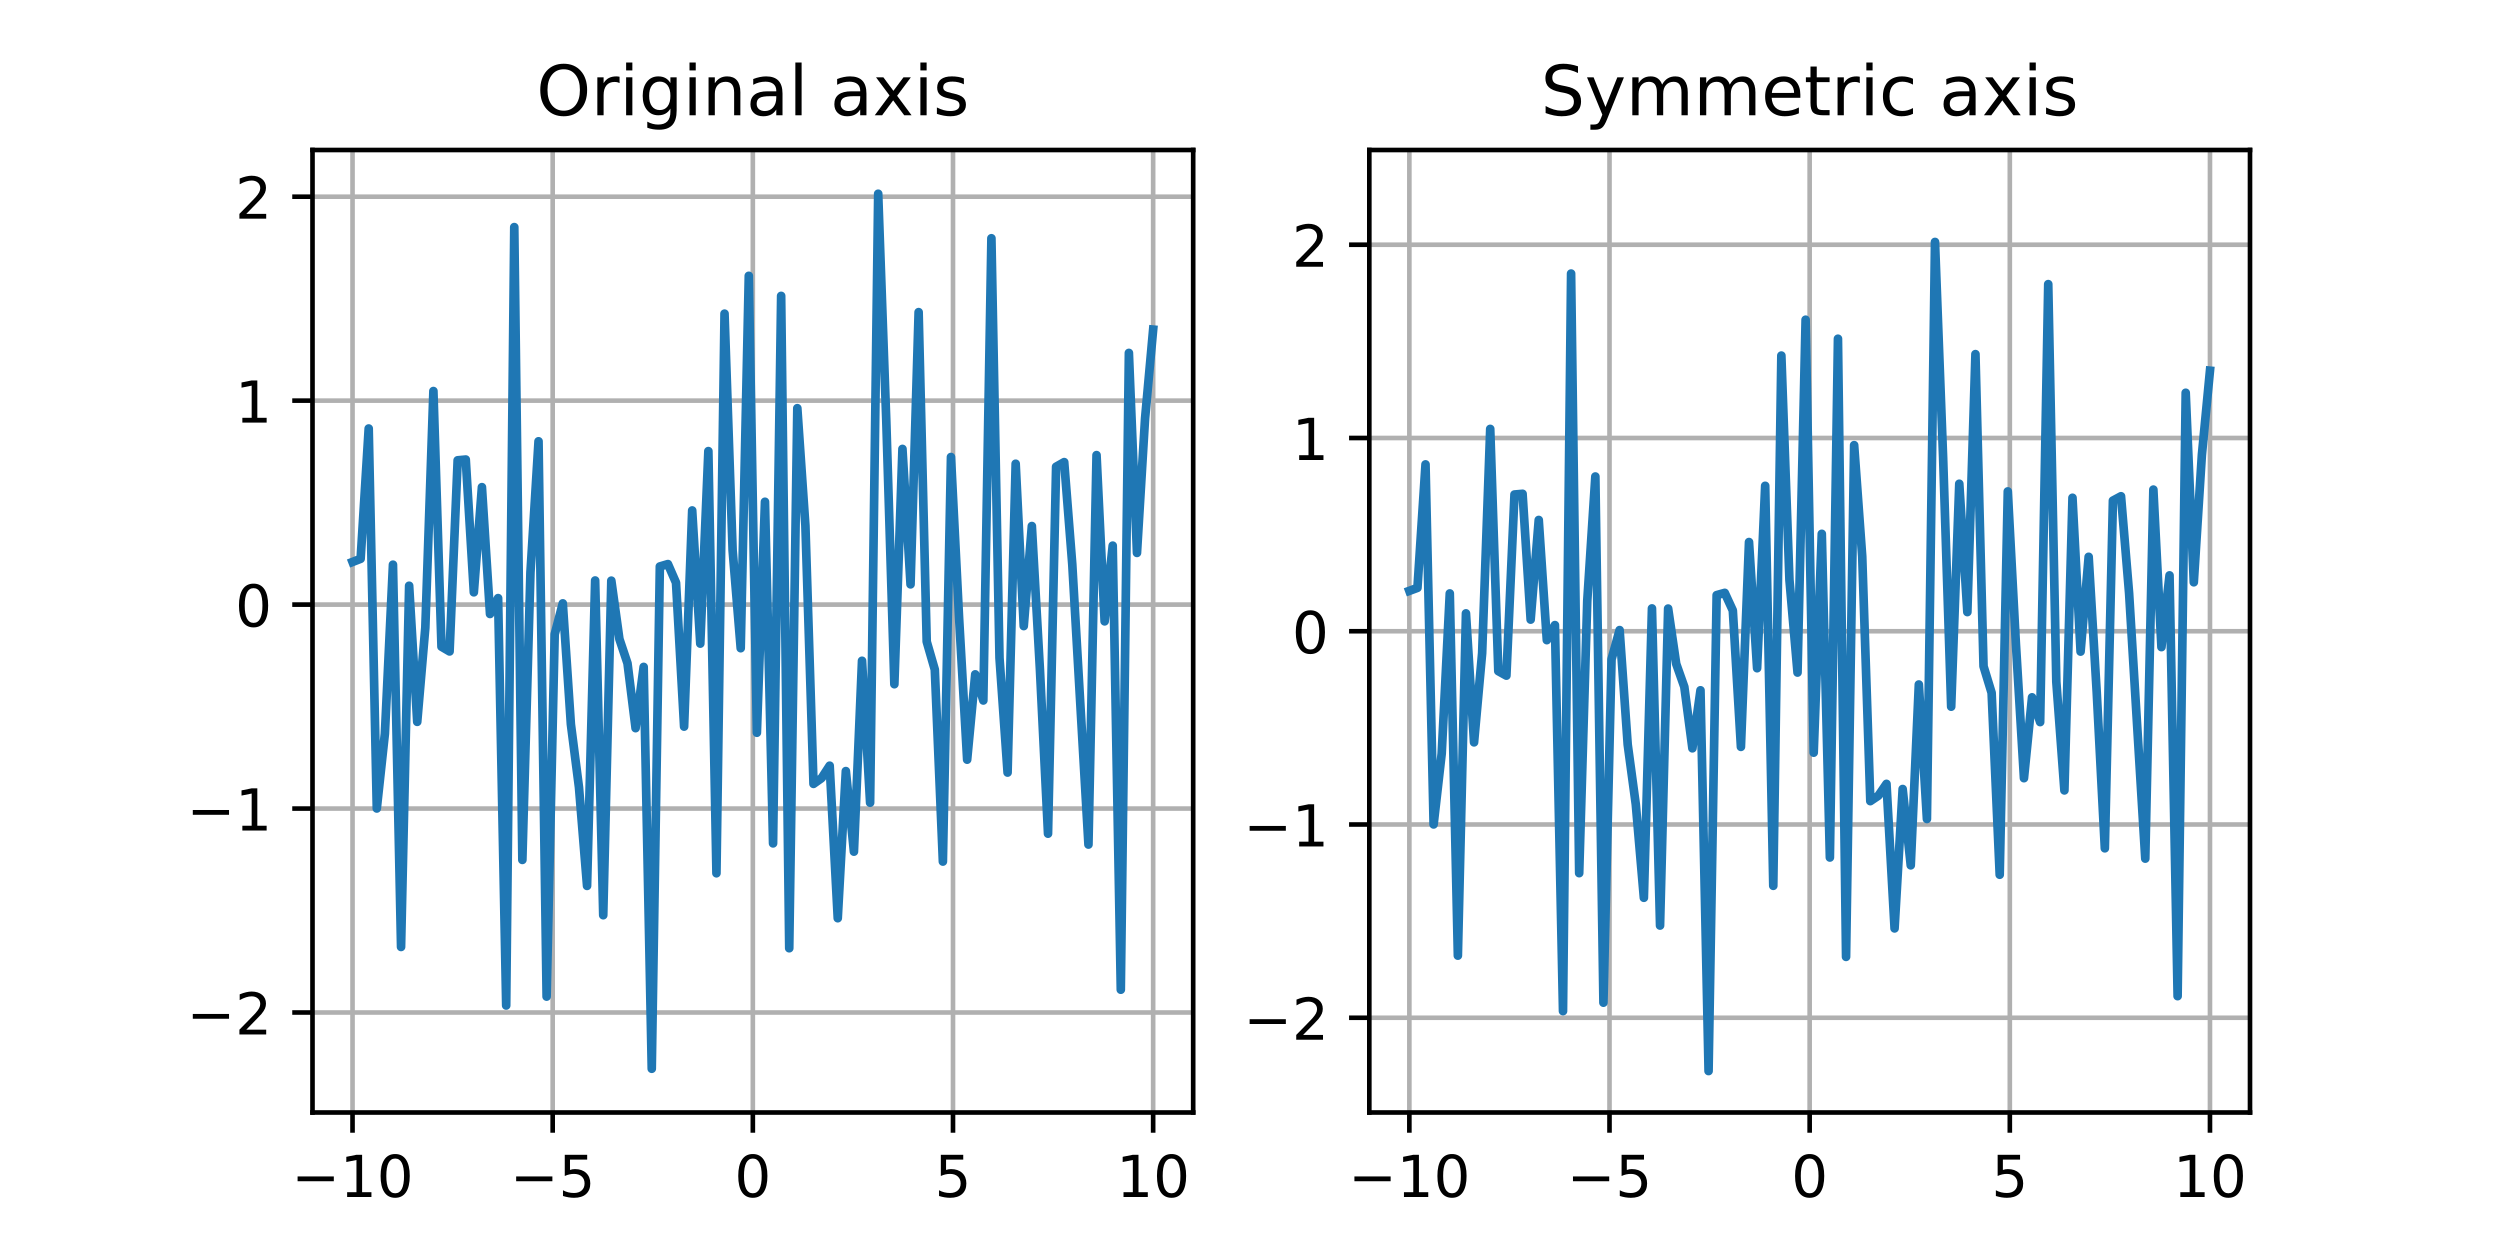
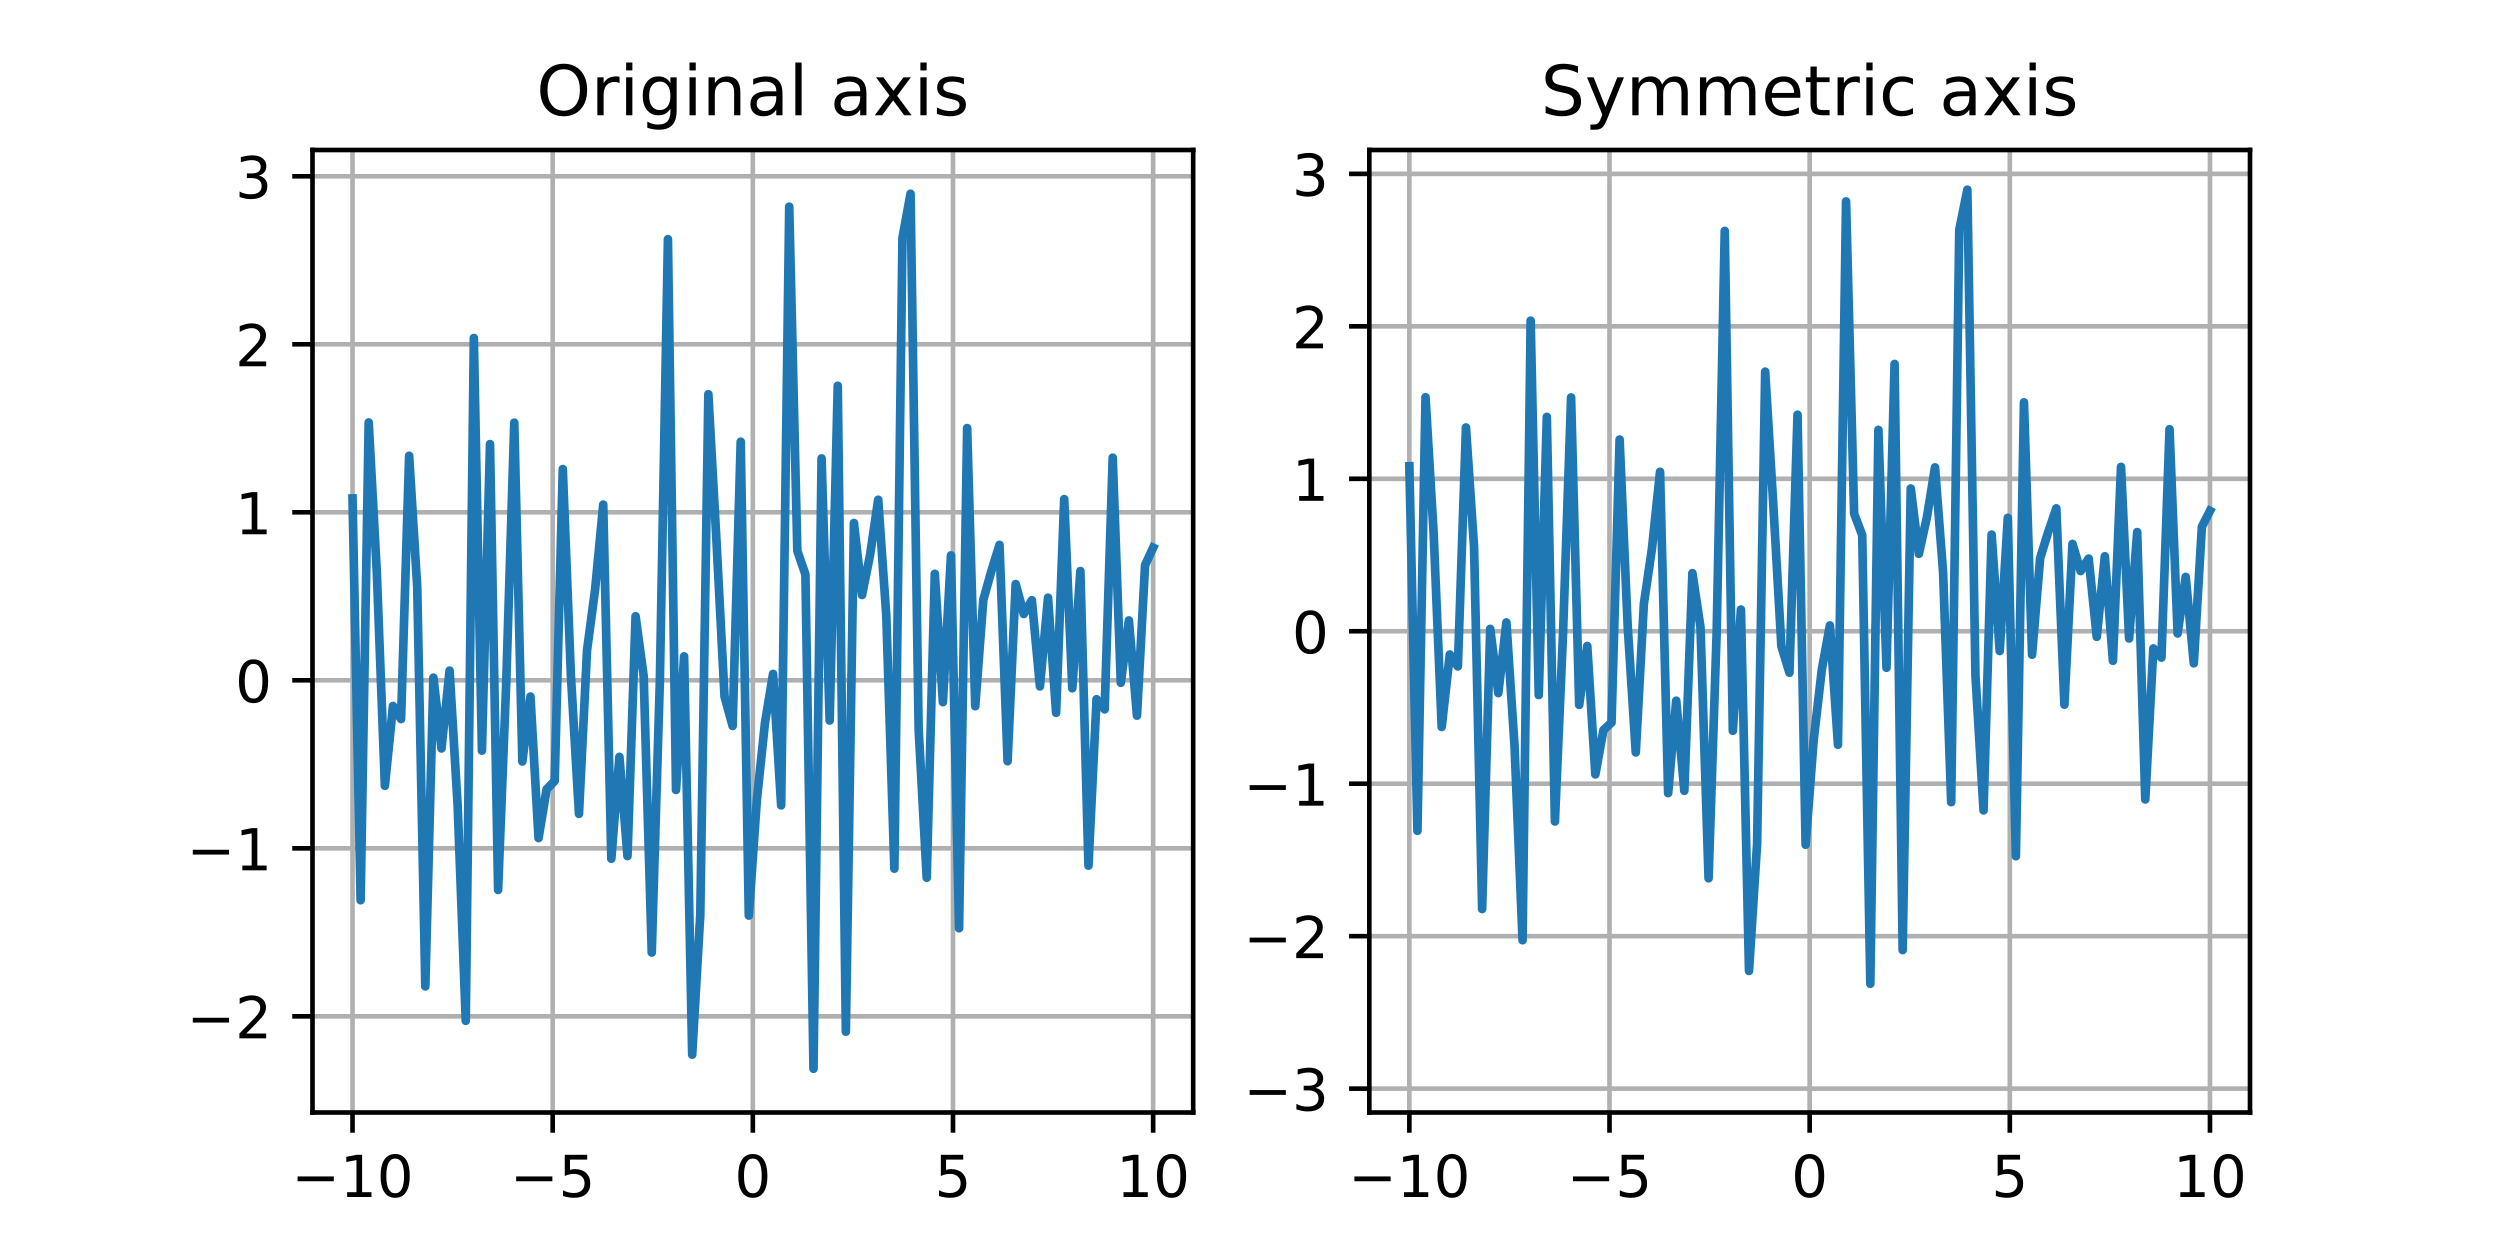
<svg xmlns="http://www.w3.org/2000/svg" xmlns:xlink="http://www.w3.org/1999/xlink" width="432pt" height="216pt" viewBox="0 0 432 216" version="1.1">
  <defs>
    <style type="text/css">*{stroke-linejoin: round; stroke-linecap: butt}</style>
  </defs>
  <g id="figure_1">
    <g id="patch_1">
      <path d="M 0 216  L 432 216  L 432 0  L 0 0  z " style="fill: #ffffff" />
    </g>
    <g id="axes_1">
      <g id="patch_2">
        <path d="M 54 192.24  L 206.182 192.24  L 206.182 25.92  L 54 25.92  z " style="fill: #ffffff" />
      </g>
      <g id="matplotlib.axis_1">
        <g id="xtick_1">
          <g id="line2d_1">
-             <path d="M 60.917 192.24  L 60.917 25.92  " clip-path="url(#pb535b9a295)" style="fill: none; stroke: #b0b0b0; stroke-width: 0.8; stroke-linecap: square" />
+             <path d="M 60.917 192.24  L 60.917 25.92  " clip-path="url(#p1a04394215)" style="fill: none; stroke: #b0b0b0; stroke-width: 0.8; stroke-linecap: square" />
          </g>
          <g id="line2d_2">
            <defs>
-               <path id="m976b98937a" d="M 0 0  L 0 3.5  " style="stroke: #000000; stroke-width: 0.8" />
+               <path id="mf5a578533a" d="M 0 0  L 0 3.5  " style="stroke: #000000; stroke-width: 0.8" />
            </defs>
            <g>
-               <use xlink:href="#m976b98937a" x="60.917" y="192.24" style="stroke: #000000; stroke-width: 0.8" />
+               <use xlink:href="#mf5a578533a" x="60.917" y="192.24" style="stroke: #000000; stroke-width: 0.8" />
            </g>
          </g>
          <g id="text_1">
            <g transform="translate(50.36501 206.8384) scale(0.1 -0.1)">
              <defs>
                <path id="DejaVuSans-2212" d="M 678 2272  L 4684 2272  L 4684 1741  L 678 1741  L 678 2272  z " transform="scale(0.015625)" />
                <path id="DejaVuSans-31" d="M 794 531  L 1825 531  L 1825 4091  L 703 3866  L 703 4441  L 1819 4666  L 2450 4666  L 2450 531  L 3481 531  L 3481 0  L 794 0  L 794 531  z " transform="scale(0.015625)" />
                <path id="DejaVuSans-30" d="M 2034 4250  Q 1547 4250 1301 3770  Q 1056 3291 1056 2328  Q 1056 1369 1301 889  Q 1547 409 2034 409  Q 2525 409 2770 889  Q 3016 1369 3016 2328  Q 3016 3291 2770 3770  Q 2525 4250 2034 4250  z M 2034 4750  Q 2819 4750 3233 4129  Q 3647 3509 3647 2328  Q 3647 1150 3233 529  Q 2819 -91 2034 -91  Q 1250 -91 836 529  Q 422 1150 422 2328  Q 422 3509 836 4129  Q 1250 4750 2034 4750  z " transform="scale(0.015625)" />
              </defs>
              <use xlink:href="#DejaVuSans-2212" />
              <use xlink:href="#DejaVuSans-31" transform="translate(83.78906 0)" />
              <use xlink:href="#DejaVuSans-30" transform="translate(147.4121 0)" />
            </g>
          </g>
        </g>
        <g id="xtick_2">
          <g id="line2d_3">
-             <path d="M 95.504 192.24  L 95.504 25.92  " clip-path="url(#pb535b9a295)" style="fill: none; stroke: #b0b0b0; stroke-width: 0.8; stroke-linecap: square" />
+             <path d="M 95.504 192.24  L 95.504 25.92  " clip-path="url(#p1a04394215)" style="fill: none; stroke: #b0b0b0; stroke-width: 0.8; stroke-linecap: square" />
          </g>
          <g id="line2d_4">
            <g>
-               <use xlink:href="#m976b98937a" x="95.504" y="192.24" style="stroke: #000000; stroke-width: 0.8" />
+               <use xlink:href="#mf5a578533a" x="95.504" y="192.24" style="stroke: #000000; stroke-width: 0.8" />
            </g>
          </g>
          <g id="text_2">
            <g transform="translate(88.13304 206.8384) scale(0.1 -0.1)">
              <defs>
                <path id="DejaVuSans-35" d="M 691 4666  L 3169 4666  L 3169 4134  L 1269 4134  L 1269 2991  Q 1406 3038 1543 3061  Q 1681 3084 1819 3084  Q 2600 3084 3056 2656  Q 3513 2228 3513 1497  Q 3513 744 3044 326  Q 2575 -91 1722 -91  Q 1428 -91 1123 -41  Q 819 9 494 109  L 494 744  Q 775 591 1075 516  Q 1375 441 1709 441  Q 2250 441 2565 725  Q 2881 1009 2881 1497  Q 2881 1984 2565 2268  Q 2250 2553 1709 2553  Q 1456 2553 1204 2497  Q 953 2441 691 2322  L 691 4666  z " transform="scale(0.015625)" />
              </defs>
              <use xlink:href="#DejaVuSans-2212" />
              <use xlink:href="#DejaVuSans-35" transform="translate(83.78906 0)" />
            </g>
          </g>
        </g>
        <g id="xtick_3">
          <g id="line2d_5">
-             <path d="M 130.091 192.24  L 130.091 25.92  " clip-path="url(#pb535b9a295)" style="fill: none; stroke: #b0b0b0; stroke-width: 0.8; stroke-linecap: square" />
+             <path d="M 130.091 192.24  L 130.091 25.92  " clip-path="url(#p1a04394215)" style="fill: none; stroke: #b0b0b0; stroke-width: 0.8; stroke-linecap: square" />
          </g>
          <g id="line2d_6">
            <g>
-               <use xlink:href="#m976b98937a" x="130.091" y="192.24" style="stroke: #000000; stroke-width: 0.8" />
+               <use xlink:href="#mf5a578533a" x="130.091" y="192.24" style="stroke: #000000; stroke-width: 0.8" />
            </g>
          </g>
          <g id="text_3">
            <g transform="translate(126.9097 206.8384) scale(0.1 -0.1)">
              <use xlink:href="#DejaVuSans-30" />
            </g>
          </g>
        </g>
        <g id="xtick_4">
          <g id="line2d_7">
-             <path d="M 164.678 192.24  L 164.678 25.92  " clip-path="url(#pb535b9a295)" style="fill: none; stroke: #b0b0b0; stroke-width: 0.8; stroke-linecap: square" />
+             <path d="M 164.678 192.24  L 164.678 25.92  " clip-path="url(#p1a04394215)" style="fill: none; stroke: #b0b0b0; stroke-width: 0.8; stroke-linecap: square" />
          </g>
          <g id="line2d_8">
            <g>
-               <use xlink:href="#m976b98937a" x="164.678" y="192.24" style="stroke: #000000; stroke-width: 0.8" />
+               <use xlink:href="#mf5a578533a" x="164.678" y="192.24" style="stroke: #000000; stroke-width: 0.8" />
            </g>
          </g>
          <g id="text_4">
            <g transform="translate(161.4964 206.8384) scale(0.1 -0.1)">
              <use xlink:href="#DejaVuSans-35" />
            </g>
          </g>
        </g>
        <g id="xtick_5">
          <g id="line2d_9">
-             <path d="M 199.264 192.24  L 199.264 25.92  " clip-path="url(#pb535b9a295)" style="fill: none; stroke: #b0b0b0; stroke-width: 0.8; stroke-linecap: square" />
+             <path d="M 199.264 192.24  L 199.264 25.92  " clip-path="url(#p1a04394215)" style="fill: none; stroke: #b0b0b0; stroke-width: 0.8; stroke-linecap: square" />
          </g>
          <g id="line2d_10">
            <g>
-               <use xlink:href="#m976b98937a" x="199.264" y="192.24" style="stroke: #000000; stroke-width: 0.8" />
+               <use xlink:href="#mf5a578533a" x="199.264" y="192.24" style="stroke: #000000; stroke-width: 0.8" />
            </g>
          </g>
          <g id="text_5">
            <g transform="translate(192.902 206.8384) scale(0.1 -0.1)">
              <use xlink:href="#DejaVuSans-31" />
              <use xlink:href="#DejaVuSans-30" transform="translate(63.62305 0)" />
            </g>
          </g>
        </g>
      </g>
      <g id="matplotlib.axis_2">
        <g id="ytick_1">
          <g id="line2d_11">
-             <path d="M 54 174.961  L 206.182 174.961  " clip-path="url(#pb535b9a295)" style="fill: none; stroke: #b0b0b0; stroke-width: 0.8; stroke-linecap: square" />
+             <path d="M 54 175.621  L 206.182 175.621  " clip-path="url(#p1a04394215)" style="fill: none; stroke: #b0b0b0; stroke-width: 0.8; stroke-linecap: square" />
          </g>
          <g id="line2d_12">
            <defs>
-               <path id="me2e1e623d7" d="M 0 0  L -3.5 0  " style="stroke: #000000; stroke-width: 0.8" />
+               <path id="mea3f98e2d4" d="M 0 0  L -3.5 0  " style="stroke: #000000; stroke-width: 0.8" />
            </defs>
            <g>
-               <use xlink:href="#me2e1e623d7" x="54" y="174.961" style="stroke: #000000; stroke-width: 0.8" />
+               <use xlink:href="#mea3f98e2d4" x="54" y="175.621" style="stroke: #000000; stroke-width: 0.8" />
            </g>
          </g>
          <g id="text_6">
-             <g transform="translate(32.25781 178.7605) scale(0.1 -0.1)">
+             <g transform="translate(32.25781 179.4204) scale(0.1 -0.1)">
              <defs>
                <path id="DejaVuSans-32" d="M 1228 531  L 3431 531  L 3431 0  L 469 0  L 469 531  Q 828 903 1448 1529  Q 2069 2156 2228 2338  Q 2531 2678 2651 2914  Q 2772 3150 2772 3378  Q 2772 3750 2511 3984  Q 2250 4219 1831 4219  Q 1534 4219 1204 4116  Q 875 4013 500 3803  L 500 4441  Q 881 4594 1212 4672  Q 1544 4750 1819 4750  Q 2544 4750 2975 4387  Q 3406 4025 3406 3419  Q 3406 3131 3298 2873  Q 3191 2616 2906 2266  Q 2828 2175 2409 1742  Q 1991 1309 1228 531  z " transform="scale(0.015625)" />
              </defs>
              <use xlink:href="#DejaVuSans-2212" />
              <use xlink:href="#DejaVuSans-32" transform="translate(83.78906 0)" />
            </g>
          </g>
        </g>
        <g id="ytick_2">
          <g id="line2d_13">
-             <path d="M 54 139.718  L 206.182 139.718  " clip-path="url(#pb535b9a295)" style="fill: none; stroke: #b0b0b0; stroke-width: 0.8; stroke-linecap: square" />
+             <path d="M 54 146.59  L 206.182 146.59  " clip-path="url(#p1a04394215)" style="fill: none; stroke: #b0b0b0; stroke-width: 0.8; stroke-linecap: square" />
          </g>
          <g id="line2d_14">
            <g>
-               <use xlink:href="#me2e1e623d7" x="54" y="139.718" style="stroke: #000000; stroke-width: 0.8" />
+               <use xlink:href="#mea3f98e2d4" x="54" y="146.59" style="stroke: #000000; stroke-width: 0.8" />
            </g>
          </g>
          <g id="text_7">
-             <g transform="translate(32.25781 143.5173) scale(0.1 -0.1)">
+             <g transform="translate(32.25781 150.3892) scale(0.1 -0.1)">
              <use xlink:href="#DejaVuSans-2212" />
              <use xlink:href="#DejaVuSans-31" transform="translate(83.78906 0)" />
            </g>
          </g>
        </g>
        <g id="ytick_3">
          <g id="line2d_15">
-             <path d="M 54 104.475  L 206.182 104.475  " clip-path="url(#pb535b9a295)" style="fill: none; stroke: #b0b0b0; stroke-width: 0.8; stroke-linecap: square" />
+             <path d="M 54 117.559  L 206.182 117.559  " clip-path="url(#p1a04394215)" style="fill: none; stroke: #b0b0b0; stroke-width: 0.8; stroke-linecap: square" />
          </g>
          <g id="line2d_16">
            <g>
-               <use xlink:href="#me2e1e623d7" x="54" y="104.475" style="stroke: #000000; stroke-width: 0.8" />
+               <use xlink:href="#mea3f98e2d4" x="54" y="117.559" style="stroke: #000000; stroke-width: 0.8" />
            </g>
          </g>
          <g id="text_8">
-             <g transform="translate(40.6375 108.2741) scale(0.1 -0.1)">
+             <g transform="translate(40.6375 121.3579) scale(0.1 -0.1)">
              <use xlink:href="#DejaVuSans-30" />
            </g>
          </g>
        </g>
        <g id="ytick_4">
          <g id="line2d_17">
-             <path d="M 54 69.232  L 206.182 69.232  " clip-path="url(#pb535b9a295)" style="fill: none; stroke: #b0b0b0; stroke-width: 0.8; stroke-linecap: square" />
+             <path d="M 54 88.527  L 206.182 88.527  " clip-path="url(#p1a04394215)" style="fill: none; stroke: #b0b0b0; stroke-width: 0.8; stroke-linecap: square" />
          </g>
          <g id="line2d_18">
            <g>
-               <use xlink:href="#me2e1e623d7" x="54" y="69.232" style="stroke: #000000; stroke-width: 0.8" />
+               <use xlink:href="#mea3f98e2d4" x="54" y="88.527" style="stroke: #000000; stroke-width: 0.8" />
            </g>
          </g>
          <g id="text_9">
-             <g transform="translate(40.6375 73.03091) scale(0.1 -0.1)">
+             <g transform="translate(40.6375 92.3267) scale(0.1 -0.1)">
              <use xlink:href="#DejaVuSans-31" />
            </g>
          </g>
        </g>
        <g id="ytick_5">
          <g id="line2d_19">
-             <path d="M 54 33.988  L 206.182 33.988  " clip-path="url(#pb535b9a295)" style="fill: none; stroke: #b0b0b0; stroke-width: 0.8; stroke-linecap: square" />
+             <path d="M 54 59.496  L 206.182 59.496  " clip-path="url(#p1a04394215)" style="fill: none; stroke: #b0b0b0; stroke-width: 0.8; stroke-linecap: square" />
          </g>
          <g id="line2d_20">
            <g>
-               <use xlink:href="#me2e1e623d7" x="54" y="33.988" style="stroke: #000000; stroke-width: 0.8" />
+               <use xlink:href="#mea3f98e2d4" x="54" y="59.496" style="stroke: #000000; stroke-width: 0.8" />
            </g>
          </g>
          <g id="text_10">
-             <g transform="translate(40.6375 37.7877) scale(0.1 -0.1)">
+             <g transform="translate(40.6375 63.29547) scale(0.1 -0.1)">
              <use xlink:href="#DejaVuSans-32" />
            </g>
          </g>
        </g>
-       </g>
-       <g id="line2d_21">
-         <path d="M 60.917 97.108  L 62.315 96.562  L 63.712 74.048  L 65.11 139.704  L 66.507 126.795  L 67.905 97.578  L 69.302 163.633  L 70.699 101.218  L 72.097 124.734  L 73.494 108.473  L 74.892 67.575  L 76.289 111.748  L 77.687 112.57  L 79.084 79.54  L 80.482 79.409  L 81.879 102.351  L 83.276 84.181  L 84.674 106.095  L 86.071 103.356  L 87.469 173.751  L 88.866 39.245  L 90.264 148.589  L 91.661 98.913  L 93.059 76.256  L 94.456 172.211  L 95.853 109.597  L 97.251 104.263  L 98.648 125.146  L 100.046 136.05  L 101.443 153.08  L 102.841 100.311  L 104.238 158.147  L 105.636 100.34  L 107.033 110.426  L 108.431 114.619  L 109.828 125.823  L 111.225 115.244  L 112.623 184.68  L 114.02 97.887  L 115.418 97.474  L 116.815 100.684  L 118.213 125.557  L 119.61 88.209  L 121.008 111.215  L 122.405 77.953  L 123.802 150.898  L 125.2 54.202  L 126.597 95.108  L 127.995 112.008  L 129.392 47.664  L 130.79 126.616  L 132.187 86.709  L 133.585 145.736  L 134.982 51.131  L 136.379 163.854  L 137.777 70.537  L 139.174 90.83  L 140.572 135.453  L 141.969 134.46  L 143.367 132.31  L 144.764 158.665  L 146.162 133.248  L 147.559 147.163  L 148.956 114.186  L 150.354 138.715  L 151.751 33.48  L 153.149 72.7  L 154.546 118.23  L 155.944 77.576  L 157.341 100.977  L 158.739 53.939  L 160.136 110.864  L 161.533 115.705  L 162.931 148.877  L 164.328 78.974  L 165.726 106.701  L 167.123 131.269  L 168.521 116.528  L 169.918 121.042  L 171.316 41.174  L 172.713 113.689  L 174.11 133.498  L 175.508 80.136  L 176.905 108.185  L 178.303 90.901  L 179.7 115.708  L 181.098 144.059  L 182.495 80.649  L 183.893 79.856  L 185.29 97.544  L 186.687 121.81  L 188.085 145.939  L 189.482 78.645  L 190.88 107.367  L 192.277 94.288  L 193.675 171.021  L 195.072 60.986  L 196.47 95.542  L 197.867 72.312  L 199.264 56.955  " clip-path="url(#pb535b9a295)" style="fill: none; stroke: #1f77b4; stroke-width: 1.5; stroke-linecap: square" />
+         <g id="ytick_6">
+           <g id="line2d_21">
+             <path d="M 54 30.465  L 206.182 30.465  " clip-path="url(#p1a04394215)" style="fill: none; stroke: #b0b0b0; stroke-width: 0.8; stroke-linecap: square" />
+           </g>
+           <g id="line2d_22">
+             <g>
+               <use xlink:href="#mea3f98e2d4" x="54" y="30.465" style="stroke: #000000; stroke-width: 0.8" />
+             </g>
+           </g>
+           <g id="text_11">
+             <g transform="translate(40.6375 34.26423) scale(0.1 -0.1)">
+               <defs>
+                 <path id="DejaVuSans-33" d="M 2597 2516  Q 3050 2419 3304 2112  Q 3559 1806 3559 1356  Q 3559 666 3084 287  Q 2609 -91 1734 -91  Q 1441 -91 1130 -33  Q 819 25 488 141  L 488 750  Q 750 597 1062 519  Q 1375 441 1716 441  Q 2309 441 2620 675  Q 2931 909 2931 1356  Q 2931 1769 2642 2001  Q 2353 2234 1838 2234  L 1294 2234  L 1294 2753  L 1863 2753  Q 2328 2753 2575 2939  Q 2822 3125 2822 3475  Q 2822 3834 2567 4026  Q 2313 4219 1838 4219  Q 1578 4219 1281 4162  Q 984 4106 628 3988  L 628 4550  Q 988 4650 1302 4700  Q 1616 4750 1894 4750  Q 2613 4750 3031 4423  Q 3450 4097 3450 3541  Q 3450 3153 3228 2886  Q 3006 2619 2597 2516  z " transform="scale(0.015625)" />
+               </defs>
+               <use xlink:href="#DejaVuSans-33" />
+             </g>
+           </g>
+         </g>
+       </g>
+       <g id="line2d_23">
+         <path d="M 60.917 86.134  L 62.315 155.558  L 63.712 73.004  L 65.11 98.788  L 66.507 135.788  L 67.905 121.995  L 69.302 124.25  L 70.699 78.758  L 72.097 101.439  L 73.494 170.447  L 74.892 117.104  L 76.289 129.333  L 77.687 115.883  L 79.084 139.246  L 80.482 176.391  L 81.879 58.413  L 83.276 129.707  L 84.674 76.744  L 86.071 153.777  L 87.469 118.127  L 88.866 73.04  L 90.264 131.581  L 91.661 120.367  L 93.059 144.816  L 94.456 136.38  L 95.853 134.942  L 97.251 81.053  L 98.648 116.665  L 100.046 140.632  L 101.443 112.348  L 102.841 101.811  L 104.238 87.194  L 105.636 148.384  L 107.033 130.785  L 108.431 147.928  L 109.828 106.497  L 111.225 116.817  L 112.623 164.6  L 114.02 117.783  L 115.418 41.332  L 116.815 136.504  L 118.213 113.425  L 119.61 182.243  L 121.008 158.093  L 122.405 68.124  L 123.802 93.371  L 125.2 120.378  L 126.597 125.451  L 127.995 76.33  L 129.392 158.211  L 130.79 138.2  L 132.187 124.899  L 133.585 116.45  L 134.982 139.166  L 136.379 35.716  L 137.777 95.175  L 139.174 99.262  L 140.572 184.68  L 141.969 79.217  L 143.367 124.51  L 144.764 66.664  L 146.162 178.268  L 147.559 90.378  L 148.956 102.816  L 150.354 95.859  L 151.751 86.357  L 153.149 106.356  L 154.546 150.102  L 155.944 41.122  L 157.341 33.48  L 158.739 125.975  L 160.136 151.671  L 161.533 99.156  L 162.931 121.326  L 164.328 95.968  L 165.726 160.397  L 167.123 73.973  L 168.521 122.03  L 169.918 103.638  L 171.316 98.649  L 172.713 94.158  L 174.11 131.534  L 175.508 100.932  L 176.905 106.1  L 178.303 103.72  L 179.7 118.616  L 181.098 103.285  L 182.495 123.175  L 183.893 86.256  L 185.29 118.936  L 186.687 98.676  L 188.085 149.584  L 189.482 120.836  L 190.88 122.574  L 192.277 79.089  L 193.675 117.98  L 195.072 107.214  L 196.47 123.662  L 197.867 97.657  L 199.264 94.642  " clip-path="url(#p1a04394215)" style="fill: none; stroke: #1f77b4; stroke-width: 1.5; stroke-linecap: square" />
      </g>
      <g id="patch_3">
        <path d="M 54 192.24  L 54 25.92  " style="fill: none; stroke: #000000; stroke-width: 0.8; stroke-linejoin: miter; stroke-linecap: square" />
      </g>
      <g id="patch_4">
        <path d="M 206.182 192.24  L 206.182 25.92  " style="fill: none; stroke: #000000; stroke-width: 0.8; stroke-linejoin: miter; stroke-linecap: square" />
      </g>
      <g id="patch_5">
        <path d="M 54 192.24  L 206.182 192.24  " style="fill: none; stroke: #000000; stroke-width: 0.8; stroke-linejoin: miter; stroke-linecap: square" />
      </g>
      <g id="patch_6">
        <path d="M 54 25.92  L 206.182 25.92  " style="fill: none; stroke: #000000; stroke-width: 0.8; stroke-linejoin: miter; stroke-linecap: square" />
      </g>
-       <g id="text_11">
+       <g id="text_12">
        <g transform="translate(92.68466 19.92) scale(0.12 -0.12)">
          <defs>
            <path id="DejaVuSans-4f" d="M 2522 4238  Q 1834 4238 1429 3725  Q 1025 3213 1025 2328  Q 1025 1447 1429 934  Q 1834 422 2522 422  Q 3209 422 3611 934  Q 4013 1447 4013 2328  Q 4013 3213 3611 3725  Q 3209 4238 2522 4238  z M 2522 4750  Q 3503 4750 4090 4092  Q 4678 3434 4678 2328  Q 4678 1225 4090 567  Q 3503 -91 2522 -91  Q 1538 -91 948 565  Q 359 1222 359 2328  Q 359 3434 948 4092  Q 1538 4750 2522 4750  z " transform="scale(0.015625)" />
            <path id="DejaVuSans-72" d="M 2631 2963  Q 2534 3019 2420 3045  Q 2306 3072 2169 3072  Q 1681 3072 1420 2755  Q 1159 2438 1159 1844  L 1159 0  L 581 0  L 581 3500  L 1159 3500  L 1159 2956  Q 1341 3275 1631 3429  Q 1922 3584 2338 3584  Q 2397 3584 2469 3576  Q 2541 3569 2628 3553  L 2631 2963  z " transform="scale(0.015625)" />
            <path id="DejaVuSans-69" d="M 603 3500  L 1178 3500  L 1178 0  L 603 0  L 603 3500  z M 603 4863  L 1178 4863  L 1178 4134  L 603 4134  L 603 4863  z " transform="scale(0.015625)" />
            <path id="DejaVuSans-67" d="M 2906 1791  Q 2906 2416 2648 2759  Q 2391 3103 1925 3103  Q 1463 3103 1205 2759  Q 947 2416 947 1791  Q 947 1169 1205 825  Q 1463 481 1925 481  Q 2391 481 2648 825  Q 2906 1169 2906 1791  z M 3481 434  Q 3481 -459 3084 -895  Q 2688 -1331 1869 -1331  Q 1566 -1331 1297 -1286  Q 1028 -1241 775 -1147  L 775 -588  Q 1028 -725 1275 -790  Q 1522 -856 1778 -856  Q 2344 -856 2625 -561  Q 2906 -266 2906 331  L 2906 616  Q 2728 306 2450 153  Q 2172 0 1784 0  Q 1141 0 747 490  Q 353 981 353 1791  Q 353 2603 747 3093  Q 1141 3584 1784 3584  Q 2172 3584 2450 3431  Q 2728 3278 2906 2969  L 2906 3500  L 3481 3500  L 3481 434  z " transform="scale(0.015625)" />
            <path id="DejaVuSans-6e" d="M 3513 2113  L 3513 0  L 2938 0  L 2938 2094  Q 2938 2591 2744 2837  Q 2550 3084 2163 3084  Q 1697 3084 1428 2787  Q 1159 2491 1159 1978  L 1159 0  L 581 0  L 581 3500  L 1159 3500  L 1159 2956  Q 1366 3272 1645 3428  Q 1925 3584 2291 3584  Q 2894 3584 3203 3211  Q 3513 2838 3513 2113  z " transform="scale(0.015625)" />
            <path id="DejaVuSans-61" d="M 2194 1759  Q 1497 1759 1228 1600  Q 959 1441 959 1056  Q 959 750 1161 570  Q 1363 391 1709 391  Q 2188 391 2477 730  Q 2766 1069 2766 1631  L 2766 1759  L 2194 1759  z M 3341 1997  L 3341 0  L 2766 0  L 2766 531  Q 2569 213 2275 61  Q 1981 -91 1556 -91  Q 1019 -91 701 211  Q 384 513 384 1019  Q 384 1609 779 1909  Q 1175 2209 1959 2209  L 2766 2209  L 2766 2266  Q 2766 2663 2505 2880  Q 2244 3097 1772 3097  Q 1472 3097 1187 3025  Q 903 2953 641 2809  L 641 3341  Q 956 3463 1253 3523  Q 1550 3584 1831 3584  Q 2591 3584 2966 3190  Q 3341 2797 3341 1997  z " transform="scale(0.015625)" />
            <path id="DejaVuSans-6c" d="M 603 4863  L 1178 4863  L 1178 0  L 603 0  L 603 4863  z " transform="scale(0.015625)" />
            <path id="DejaVuSans-20" transform="scale(0.015625)" />
            <path id="DejaVuSans-78" d="M 3513 3500  L 2247 1797  L 3578 0  L 2900 0  L 1881 1375  L 863 0  L 184 0  L 1544 1831  L 300 3500  L 978 3500  L 1906 2253  L 2834 3500  L 3513 3500  z " transform="scale(0.015625)" />
            <path id="DejaVuSans-73" d="M 2834 3397  L 2834 2853  Q 2591 2978 2328 3040  Q 2066 3103 1784 3103  Q 1356 3103 1142 2972  Q 928 2841 928 2578  Q 928 2378 1081 2264  Q 1234 2150 1697 2047  L 1894 2003  Q 2506 1872 2764 1633  Q 3022 1394 3022 966  Q 3022 478 2636 193  Q 2250 -91 1575 -91  Q 1294 -91 989 -36  Q 684 19 347 128  L 347 722  Q 666 556 975 473  Q 1284 391 1588 391  Q 1994 391 2212 530  Q 2431 669 2431 922  Q 2431 1156 2273 1281  Q 2116 1406 1581 1522  L 1381 1569  Q 847 1681 609 1914  Q 372 2147 372 2553  Q 372 3047 722 3315  Q 1072 3584 1716 3584  Q 2034 3584 2315 3537  Q 2597 3491 2834 3397  z " transform="scale(0.015625)" />
          </defs>
          <use xlink:href="#DejaVuSans-4f" />
          <use xlink:href="#DejaVuSans-72" transform="translate(78.71094 0)" />
          <use xlink:href="#DejaVuSans-69" transform="translate(119.8242 0)" />
          <use xlink:href="#DejaVuSans-67" transform="translate(147.6074 0)" />
          <use xlink:href="#DejaVuSans-69" transform="translate(211.084 0)" />
          <use xlink:href="#DejaVuSans-6e" transform="translate(238.8672 0)" />
          <use xlink:href="#DejaVuSans-61" transform="translate(302.2461 0)" />
          <use xlink:href="#DejaVuSans-6c" transform="translate(363.5254 0)" />
          <use xlink:href="#DejaVuSans-20" transform="translate(391.3086 0)" />
          <use xlink:href="#DejaVuSans-61" transform="translate(423.0957 0)" />
          <use xlink:href="#DejaVuSans-78" transform="translate(484.375 0)" />
          <use xlink:href="#DejaVuSans-69" transform="translate(543.5547 0)" />
          <use xlink:href="#DejaVuSans-73" transform="translate(571.3379 0)" />
        </g>
      </g>
    </g>
    <g id="axes_2">
      <g id="patch_7">
        <path d="M 236.618 192.24  L 388.8 192.24  L 388.8 25.92  L 236.618 25.92  z " style="fill: #ffffff" />
      </g>
      <g id="matplotlib.axis_3">
        <g id="xtick_6">
-           <g id="line2d_22">
-             <path d="M 243.536 192.24  L 243.536 25.92  " clip-path="url(#p4a1ed56166)" style="fill: none; stroke: #b0b0b0; stroke-width: 0.8; stroke-linecap: square" />
-           </g>
-           <g id="line2d_23">
-             <g>
-               <use xlink:href="#m976b98937a" x="243.536" y="192.24" style="stroke: #000000; stroke-width: 0.8" />
-             </g>
-           </g>
-           <g id="text_12">
+           <g id="line2d_24">
+             <path d="M 243.536 192.24  L 243.536 25.92  " clip-path="url(#p6ce117d2c0)" style="fill: none; stroke: #b0b0b0; stroke-width: 0.8; stroke-linecap: square" />
+           </g>
+           <g id="line2d_25">
+             <g>
+               <use xlink:href="#mf5a578533a" x="243.536" y="192.24" style="stroke: #000000; stroke-width: 0.8" />
+             </g>
+           </g>
+           <g id="text_13">
            <g transform="translate(232.9832 206.8384) scale(0.1 -0.1)">
              <use xlink:href="#DejaVuSans-2212" />
              <use xlink:href="#DejaVuSans-31" transform="translate(83.78906 0)" />
              <use xlink:href="#DejaVuSans-30" transform="translate(147.4121 0)" />
            </g>
          </g>
        </g>
        <g id="xtick_7">
-           <g id="line2d_24">
-             <path d="M 278.122 192.24  L 278.122 25.92  " clip-path="url(#p4a1ed56166)" style="fill: none; stroke: #b0b0b0; stroke-width: 0.8; stroke-linecap: square" />
-           </g>
-           <g id="line2d_25">
-             <g>
-               <use xlink:href="#m976b98937a" x="278.122" y="192.24" style="stroke: #000000; stroke-width: 0.8" />
-             </g>
-           </g>
-           <g id="text_13">
+           <g id="line2d_26">
+             <path d="M 278.122 192.24  L 278.122 25.92  " clip-path="url(#p6ce117d2c0)" style="fill: none; stroke: #b0b0b0; stroke-width: 0.8; stroke-linecap: square" />
+           </g>
+           <g id="line2d_27">
+             <g>
+               <use xlink:href="#mf5a578533a" x="278.122" y="192.24" style="stroke: #000000; stroke-width: 0.8" />
+             </g>
+           </g>
+           <g id="text_14">
            <g transform="translate(270.7512 206.8384) scale(0.1 -0.1)">
              <use xlink:href="#DejaVuSans-2212" />
              <use xlink:href="#DejaVuSans-35" transform="translate(83.78906 0)" />
            </g>
          </g>
        </g>
        <g id="xtick_8">
-           <g id="line2d_26">
-             <path d="M 312.709 192.24  L 312.709 25.92  " clip-path="url(#p4a1ed56166)" style="fill: none; stroke: #b0b0b0; stroke-width: 0.8; stroke-linecap: square" />
-           </g>
-           <g id="line2d_27">
-             <g>
-               <use xlink:href="#m976b98937a" x="312.709" y="192.24" style="stroke: #000000; stroke-width: 0.8" />
-             </g>
-           </g>
-           <g id="text_14">
+           <g id="line2d_28">
+             <path d="M 312.709 192.24  L 312.709 25.92  " clip-path="url(#p6ce117d2c0)" style="fill: none; stroke: #b0b0b0; stroke-width: 0.8; stroke-linecap: square" />
+           </g>
+           <g id="line2d_29">
+             <g>
+               <use xlink:href="#mf5a578533a" x="312.709" y="192.24" style="stroke: #000000; stroke-width: 0.8" />
+             </g>
+           </g>
+           <g id="text_15">
            <g transform="translate(309.5278 206.8384) scale(0.1 -0.1)">
              <use xlink:href="#DejaVuSans-30" />
            </g>
          </g>
        </g>
        <g id="xtick_9">
-           <g id="line2d_28">
-             <path d="M 347.296 192.24  L 347.296 25.92  " clip-path="url(#p4a1ed56166)" style="fill: none; stroke: #b0b0b0; stroke-width: 0.8; stroke-linecap: square" />
-           </g>
-           <g id="line2d_29">
-             <g>
-               <use xlink:href="#m976b98937a" x="347.296" y="192.24" style="stroke: #000000; stroke-width: 0.8" />
-             </g>
-           </g>
-           <g id="text_15">
+           <g id="line2d_30">
+             <path d="M 347.296 192.24  L 347.296 25.92  " clip-path="url(#p6ce117d2c0)" style="fill: none; stroke: #b0b0b0; stroke-width: 0.8; stroke-linecap: square" />
+           </g>
+           <g id="line2d_31">
+             <g>
+               <use xlink:href="#mf5a578533a" x="347.296" y="192.24" style="stroke: #000000; stroke-width: 0.8" />
+             </g>
+           </g>
+           <g id="text_16">
            <g transform="translate(344.1146 206.8384) scale(0.1 -0.1)">
              <use xlink:href="#DejaVuSans-35" />
            </g>
          </g>
        </g>
        <g id="xtick_10">
-           <g id="line2d_30">
-             <path d="M 381.883 192.24  L 381.883 25.92  " clip-path="url(#p4a1ed56166)" style="fill: none; stroke: #b0b0b0; stroke-width: 0.8; stroke-linecap: square" />
-           </g>
-           <g id="line2d_31">
-             <g>
-               <use xlink:href="#m976b98937a" x="381.883" y="192.24" style="stroke: #000000; stroke-width: 0.8" />
-             </g>
-           </g>
-           <g id="text_16">
+           <g id="line2d_32">
+             <path d="M 381.883 192.24  L 381.883 25.92  " clip-path="url(#p6ce117d2c0)" style="fill: none; stroke: #b0b0b0; stroke-width: 0.8; stroke-linecap: square" />
+           </g>
+           <g id="line2d_33">
+             <g>
+               <use xlink:href="#mf5a578533a" x="381.883" y="192.24" style="stroke: #000000; stroke-width: 0.8" />
+             </g>
+           </g>
+           <g id="text_17">
            <g transform="translate(375.5201 206.8384) scale(0.1 -0.1)">
              <use xlink:href="#DejaVuSans-31" />
              <use xlink:href="#DejaVuSans-30" transform="translate(63.62305 0)" />
            </g>
          </g>
        </g>
      </g>
      <g id="matplotlib.axis_4">
-         <g id="ytick_6">
-           <g id="line2d_32">
-             <path d="M 236.618 175.868  L 388.8 175.868  " clip-path="url(#p4a1ed56166)" style="fill: none; stroke: #b0b0b0; stroke-width: 0.8; stroke-linecap: square" />
-           </g>
-           <g id="line2d_33">
-             <g>
-               <use xlink:href="#me2e1e623d7" x="236.618" y="175.868" style="stroke: #000000; stroke-width: 0.8" />
-             </g>
-           </g>
-           <g id="text_17">
-             <g transform="translate(214.876 179.6672) scale(0.1 -0.1)">
-               <use xlink:href="#DejaVuSans-2212" />
-               <use xlink:href="#DejaVuSans-32" transform="translate(83.78906 0)" />
-             </g>
-           </g>
-         </g>
        <g id="ytick_7">
          <g id="line2d_34">
-             <path d="M 236.618 142.474  L 388.8 142.474  " clip-path="url(#p4a1ed56166)" style="fill: none; stroke: #b0b0b0; stroke-width: 0.8; stroke-linecap: square" />
+             <path d="M 236.618 188.116  L 388.8 188.116  " clip-path="url(#p6ce117d2c0)" style="fill: none; stroke: #b0b0b0; stroke-width: 0.8; stroke-linecap: square" />
          </g>
          <g id="line2d_35">
            <g>
-               <use xlink:href="#me2e1e623d7" x="236.618" y="142.474" style="stroke: #000000; stroke-width: 0.8" />
+               <use xlink:href="#mea3f98e2d4" x="236.618" y="188.116" style="stroke: #000000; stroke-width: 0.8" />
            </g>
          </g>
          <g id="text_18">
-             <g transform="translate(214.876 146.2732) scale(0.1 -0.1)">
-               <use xlink:href="#DejaVuSans-2212" />
-               <use xlink:href="#DejaVuSans-31" transform="translate(83.78906 0)" />
+             <g transform="translate(214.876 191.9147) scale(0.1 -0.1)">
+               <use xlink:href="#DejaVuSans-2212" />
+               <use xlink:href="#DejaVuSans-33" transform="translate(83.78906 0)" />
            </g>
          </g>
        </g>
        <g id="ytick_8">
          <g id="line2d_36">
-             <path d="M 236.618 109.08  L 388.8 109.08  " clip-path="url(#p4a1ed56166)" style="fill: none; stroke: #b0b0b0; stroke-width: 0.8; stroke-linecap: square" />
+             <path d="M 236.618 161.77  L 388.8 161.77  " clip-path="url(#p6ce117d2c0)" style="fill: none; stroke: #b0b0b0; stroke-width: 0.8; stroke-linecap: square" />
          </g>
          <g id="line2d_37">
            <g>
-               <use xlink:href="#me2e1e623d7" x="236.618" y="109.08" style="stroke: #000000; stroke-width: 0.8" />
+               <use xlink:href="#mea3f98e2d4" x="236.618" y="161.77" style="stroke: #000000; stroke-width: 0.8" />
            </g>
          </g>
          <g id="text_19">
+             <g transform="translate(214.876 165.5696) scale(0.1 -0.1)">
+               <use xlink:href="#DejaVuSans-2212" />
+               <use xlink:href="#DejaVuSans-32" transform="translate(83.78906 0)" />
+             </g>
+           </g>
+         </g>
+         <g id="ytick_9">
+           <g id="line2d_38">
+             <path d="M 236.618 135.425  L 388.8 135.425  " clip-path="url(#p6ce117d2c0)" style="fill: none; stroke: #b0b0b0; stroke-width: 0.8; stroke-linecap: square" />
+           </g>
+           <g id="line2d_39">
+             <g>
+               <use xlink:href="#mea3f98e2d4" x="236.618" y="135.425" style="stroke: #000000; stroke-width: 0.8" />
+             </g>
+           </g>
+           <g id="text_20">
+             <g transform="translate(214.876 139.2244) scale(0.1 -0.1)">
+               <use xlink:href="#DejaVuSans-2212" />
+               <use xlink:href="#DejaVuSans-31" transform="translate(83.78906 0)" />
+             </g>
+           </g>
+         </g>
+         <g id="ytick_10">
+           <g id="line2d_40">
+             <path d="M 236.618 109.08  L 388.8 109.08  " clip-path="url(#p6ce117d2c0)" style="fill: none; stroke: #b0b0b0; stroke-width: 0.8; stroke-linecap: square" />
+           </g>
+           <g id="line2d_41">
+             <g>
+               <use xlink:href="#mea3f98e2d4" x="236.618" y="109.08" style="stroke: #000000; stroke-width: 0.8" />
+             </g>
+           </g>
+           <g id="text_21">
            <g transform="translate(223.2557 112.8792) scale(0.1 -0.1)">
              <use xlink:href="#DejaVuSans-30" />
            </g>
          </g>
        </g>
-         <g id="ytick_9">
-           <g id="line2d_38">
-             <path d="M 236.618 75.686  L 388.8 75.686  " clip-path="url(#p4a1ed56166)" style="fill: none; stroke: #b0b0b0; stroke-width: 0.8; stroke-linecap: square" />
-           </g>
-           <g id="line2d_39">
-             <g>
-               <use xlink:href="#me2e1e623d7" x="236.618" y="75.686" style="stroke: #000000; stroke-width: 0.8" />
-             </g>
-           </g>
-           <g id="text_20">
-             <g transform="translate(223.2557 79.48525) scale(0.1 -0.1)">
+         <g id="ytick_11">
+           <g id="line2d_42">
+             <path d="M 236.618 82.735  L 388.8 82.735  " clip-path="url(#p6ce117d2c0)" style="fill: none; stroke: #b0b0b0; stroke-width: 0.8; stroke-linecap: square" />
+           </g>
+           <g id="line2d_43">
+             <g>
+               <use xlink:href="#mea3f98e2d4" x="236.618" y="82.735" style="stroke: #000000; stroke-width: 0.8" />
+             </g>
+           </g>
+           <g id="text_22">
+             <g transform="translate(223.2557 86.53405) scale(0.1 -0.1)">
              <use xlink:href="#DejaVuSans-31" />
            </g>
          </g>
        </g>
-         <g id="ytick_10">
-           <g id="line2d_40">
-             <path d="M 236.618 42.292  L 388.8 42.292  " clip-path="url(#p4a1ed56166)" style="fill: none; stroke: #b0b0b0; stroke-width: 0.8; stroke-linecap: square" />
-           </g>
-           <g id="line2d_41">
-             <g>
-               <use xlink:href="#me2e1e623d7" x="236.618" y="42.292" style="stroke: #000000; stroke-width: 0.8" />
-             </g>
-           </g>
-           <g id="text_21">
-             <g transform="translate(223.2557 46.09127) scale(0.1 -0.1)">
+         <g id="ytick_12">
+           <g id="line2d_44">
+             <path d="M 236.618 56.39  L 388.8 56.39  " clip-path="url(#p6ce117d2c0)" style="fill: none; stroke: #b0b0b0; stroke-width: 0.8; stroke-linecap: square" />
+           </g>
+           <g id="line2d_45">
+             <g>
+               <use xlink:href="#mea3f98e2d4" x="236.618" y="56.39" style="stroke: #000000; stroke-width: 0.8" />
+             </g>
+           </g>
+           <g id="text_23">
+             <g transform="translate(223.2557 60.18888) scale(0.1 -0.1)">
              <use xlink:href="#DejaVuSans-32" />
            </g>
          </g>
        </g>
-       </g>
-       <g id="line2d_42">
-         <path d="M 243.536 102.099  L 244.933 101.582  L 246.33 80.25  L 247.728 142.461  L 249.125 130.229  L 250.523 102.545  L 251.92 165.134  L 253.318 105.994  L 254.715 128.276  L 256.113 112.868  L 257.51 74.116  L 258.907 115.971  L 260.305 116.75  L 261.702 85.453  L 263.1 85.329  L 264.497 107.067  L 265.895 89.851  L 267.292 110.615  L 268.69 108.019  L 270.087 174.721  L 271.484 47.273  L 272.882 150.879  L 274.279 103.81  L 275.677 82.342  L 277.074 173.262  L 278.472 113.934  L 279.869 108.879  L 281.267 128.666  L 282.664 138.998  L 284.061 155.135  L 285.459 105.135  L 286.856 159.935  L 288.254 105.162  L 289.651 114.719  L 291.049 118.691  L 292.446 129.308  L 293.844 119.284  L 295.241 185.077  L 296.638 102.838  L 298.036 102.447  L 299.433 105.488  L 300.831 129.056  L 302.228 93.668  L 303.626 115.466  L 305.023 83.949  L 306.421 153.067  L 307.818 61.445  L 309.215 100.204  L 310.613 116.217  L 312.01 55.25  L 313.408 130.059  L 314.805 92.246  L 316.203 148.176  L 317.6 58.535  L 318.998 165.344  L 320.395 76.923  L 321.792 96.151  L 323.19 138.433  L 324.587 137.492  L 325.985 135.455  L 327.382 160.427  L 328.78 136.343  L 330.177 149.528  L 331.575 118.282  L 332.972 141.523  L 334.369 41.81  L 335.767 78.973  L 337.164 122.114  L 338.562 83.593  L 339.959 105.765  L 341.357 61.196  L 342.754 115.133  L 344.152 119.721  L 345.549 151.152  L 346.947 84.917  L 348.344 111.189  L 349.741 134.468  L 351.139 120.5  L 352.536 124.777  L 353.934 49.101  L 355.331 117.81  L 356.729 136.581  L 358.126 86.018  L 359.524 112.595  L 360.921 96.218  L 362.318 119.724  L 363.716 146.587  L 365.113 86.504  L 366.511 85.753  L 367.908 102.513  L 369.306 125.506  L 370.703 148.368  L 372.101 84.605  L 373.498 111.82  L 374.895 99.427  L 376.293 172.134  L 377.69 67.873  L 379.088 100.616  L 380.485 78.605  L 381.883 64.054  " clip-path="url(#p4a1ed56166)" style="fill: none; stroke: #1f77b4; stroke-width: 1.5; stroke-linecap: square" />
+         <g id="ytick_13">
+           <g id="line2d_46">
+             <path d="M 236.618 30.044  L 388.8 30.044  " clip-path="url(#p6ce117d2c0)" style="fill: none; stroke: #b0b0b0; stroke-width: 0.8; stroke-linecap: square" />
+           </g>
+           <g id="line2d_47">
+             <g>
+               <use xlink:href="#mea3f98e2d4" x="236.618" y="30.044" style="stroke: #000000; stroke-width: 0.8" />
+             </g>
+           </g>
+           <g id="text_24">
+             <g transform="translate(223.2557 33.84371) scale(0.1 -0.1)">
+               <use xlink:href="#DejaVuSans-33" />
+             </g>
+           </g>
+         </g>
+       </g>
+       <g id="line2d_48">
+         <path d="M 243.536 80.563  L 244.933 143.563  L 246.33 68.647  L 247.728 92.046  L 249.125 125.622  L 250.523 113.106  L 251.92 115.152  L 253.318 73.869  L 254.715 94.451  L 256.113 157.075  L 257.51 108.667  L 258.907 119.765  L 260.305 107.559  L 261.702 128.761  L 263.1 162.469  L 264.497 55.407  L 265.895 120.104  L 267.292 72.042  L 268.69 141.948  L 270.087 109.596  L 271.484 68.681  L 272.882 121.805  L 274.279 111.629  L 275.677 133.815  L 277.074 126.16  L 278.472 124.855  L 279.869 75.952  L 281.267 108.269  L 282.664 130.018  L 284.061 104.352  L 285.459 94.79  L 286.856 81.525  L 288.254 137.053  L 289.651 121.083  L 291.049 136.639  L 292.446 99.042  L 293.844 108.406  L 295.241 151.769  L 296.638 109.284  L 298.036 39.906  L 299.433 126.273  L 300.831 105.329  L 302.228 167.779  L 303.626 145.864  L 305.023 64.219  L 306.421 87.13  L 307.818 111.638  L 309.215 116.242  L 310.613 71.666  L 312.01 145.971  L 313.408 127.812  L 314.805 115.741  L 316.203 108.074  L 317.6 128.688  L 318.998 34.81  L 320.395 88.768  L 321.792 92.476  L 323.19 169.991  L 324.587 74.286  L 325.985 115.388  L 327.382 62.894  L 328.78 164.173  L 330.177 84.414  L 331.575 95.701  L 332.972 89.388  L 334.369 80.765  L 335.767 98.914  L 337.164 138.612  L 338.562 39.715  L 339.959 32.781  L 341.357 116.718  L 342.754 140.036  L 344.152 92.38  L 345.549 112.499  L 346.947 89.487  L 348.344 147.955  L 349.741 69.527  L 351.139 113.138  L 352.536 96.447  L 353.934 91.92  L 355.331 87.845  L 356.729 121.762  L 358.126 93.992  L 359.524 98.682  L 360.921 96.522  L 362.318 110.039  L 363.716 96.127  L 365.113 114.177  L 366.511 80.674  L 367.908 110.33  L 369.306 91.945  L 370.703 138.142  L 372.101 112.054  L 373.498 113.631  L 374.895 74.17  L 376.293 109.462  L 377.69 99.692  L 379.088 114.619  L 380.485 91.019  L 381.883 88.284  " clip-path="url(#p6ce117d2c0)" style="fill: none; stroke: #1f77b4; stroke-width: 1.5; stroke-linecap: square" />
      </g>
      <g id="patch_8">
        <path d="M 236.618 192.24  L 236.618 25.92  " style="fill: none; stroke: #000000; stroke-width: 0.8; stroke-linejoin: miter; stroke-linecap: square" />
      </g>
      <g id="patch_9">
        <path d="M 388.8 192.24  L 388.8 25.92  " style="fill: none; stroke: #000000; stroke-width: 0.8; stroke-linejoin: miter; stroke-linecap: square" />
      </g>
      <g id="patch_10">
        <path d="M 236.618 192.24  L 388.8 192.24  " style="fill: none; stroke: #000000; stroke-width: 0.8; stroke-linejoin: miter; stroke-linecap: square" />
      </g>
      <g id="patch_11">
        <path d="M 236.618 25.92  L 388.8 25.92  " style="fill: none; stroke: #000000; stroke-width: 0.8; stroke-linejoin: miter; stroke-linecap: square" />
      </g>
-       <g id="text_22">
+       <g id="text_25">
        <g transform="translate(266.256 19.92) scale(0.12 -0.12)">
          <defs>
            <path id="DejaVuSans-53" d="M 3425 4513  L 3425 3897  Q 3066 4069 2747 4153  Q 2428 4238 2131 4238  Q 1616 4238 1336 4038  Q 1056 3838 1056 3469  Q 1056 3159 1242 3001  Q 1428 2844 1947 2747  L 2328 2669  Q 3034 2534 3370 2195  Q 3706 1856 3706 1288  Q 3706 609 3251 259  Q 2797 -91 1919 -91  Q 1588 -91 1214 -16  Q 841 59 441 206  L 441 856  Q 825 641 1194 531  Q 1563 422 1919 422  Q 2459 422 2753 634  Q 3047 847 3047 1241  Q 3047 1584 2836 1778  Q 2625 1972 2144 2069  L 1759 2144  Q 1053 2284 737 2584  Q 422 2884 422 3419  Q 422 4038 858 4394  Q 1294 4750 2059 4750  Q 2388 4750 2728 4690  Q 3069 4631 3425 4513  z " transform="scale(0.015625)" />
            <path id="DejaVuSans-79" d="M 2059 -325  Q 1816 -950 1584 -1140  Q 1353 -1331 966 -1331  L 506 -1331  L 506 -850  L 844 -850  Q 1081 -850 1212 -737  Q 1344 -625 1503 -206  L 1606 56  L 191 3500  L 800 3500  L 1894 763  L 2988 3500  L 3597 3500  L 2059 -325  z " transform="scale(0.015625)" />
            <path id="DejaVuSans-6d" d="M 3328 2828  Q 3544 3216 3844 3400  Q 4144 3584 4550 3584  Q 5097 3584 5394 3201  Q 5691 2819 5691 2113  L 5691 0  L 5113 0  L 5113 2094  Q 5113 2597 4934 2840  Q 4756 3084 4391 3084  Q 3944 3084 3684 2787  Q 3425 2491 3425 1978  L 3425 0  L 2847 0  L 2847 2094  Q 2847 2600 2669 2842  Q 2491 3084 2119 3084  Q 1678 3084 1418 2786  Q 1159 2488 1159 1978  L 1159 0  L 581 0  L 581 3500  L 1159 3500  L 1159 2956  Q 1356 3278 1631 3431  Q 1906 3584 2284 3584  Q 2666 3584 2933 3390  Q 3200 3197 3328 2828  z " transform="scale(0.015625)" />
            <path id="DejaVuSans-65" d="M 3597 1894  L 3597 1613  L 953 1613  Q 991 1019 1311 708  Q 1631 397 2203 397  Q 2534 397 2845 478  Q 3156 559 3463 722  L 3463 178  Q 3153 47 2828 -22  Q 2503 -91 2169 -91  Q 1331 -91 842 396  Q 353 884 353 1716  Q 353 2575 817 3079  Q 1281 3584 2069 3584  Q 2775 3584 3186 3129  Q 3597 2675 3597 1894  z M 3022 2063  Q 3016 2534 2758 2815  Q 2500 3097 2075 3097  Q 1594 3097 1305 2825  Q 1016 2553 972 2059  L 3022 2063  z " transform="scale(0.015625)" />
            <path id="DejaVuSans-74" d="M 1172 4494  L 1172 3500  L 2356 3500  L 2356 3053  L 1172 3053  L 1172 1153  Q 1172 725 1289 603  Q 1406 481 1766 481  L 2356 481  L 2356 0  L 1766 0  Q 1100 0 847 248  Q 594 497 594 1153  L 594 3053  L 172 3053  L 172 3500  L 594 3500  L 594 4494  L 1172 4494  z " transform="scale(0.015625)" />
            <path id="DejaVuSans-63" d="M 3122 3366  L 3122 2828  Q 2878 2963 2633 3030  Q 2388 3097 2138 3097  Q 1578 3097 1268 2742  Q 959 2388 959 1747  Q 959 1106 1268 751  Q 1578 397 2138 397  Q 2388 397 2633 464  Q 2878 531 3122 666  L 3122 134  Q 2881 22 2623 -34  Q 2366 -91 2075 -91  Q 1284 -91 818 406  Q 353 903 353 1747  Q 353 2603 823 3093  Q 1294 3584 2113 3584  Q 2378 3584 2631 3529  Q 2884 3475 3122 3366  z " transform="scale(0.015625)" />
          </defs>
          <use xlink:href="#DejaVuSans-53" />
          <use xlink:href="#DejaVuSans-79" transform="translate(63.47656 0)" />
          <use xlink:href="#DejaVuSans-6d" transform="translate(122.6562 0)" />
          <use xlink:href="#DejaVuSans-6d" transform="translate(220.0684 0)" />
          <use xlink:href="#DejaVuSans-65" transform="translate(317.4805 0)" />
          <use xlink:href="#DejaVuSans-74" transform="translate(379.0039 0)" />
          <use xlink:href="#DejaVuSans-72" transform="translate(418.2129 0)" />
          <use xlink:href="#DejaVuSans-69" transform="translate(459.3262 0)" />
          <use xlink:href="#DejaVuSans-63" transform="translate(487.1094 0)" />
          <use xlink:href="#DejaVuSans-20" transform="translate(542.0898 0)" />
          <use xlink:href="#DejaVuSans-61" transform="translate(573.877 0)" />
          <use xlink:href="#DejaVuSans-78" transform="translate(635.1562 0)" />
          <use xlink:href="#DejaVuSans-69" transform="translate(694.3359 0)" />
          <use xlink:href="#DejaVuSans-73" transform="translate(722.1191 0)" />
        </g>
      </g>
    </g>
  </g>
  <defs>
-     <clipPath id="pb535b9a295">
+     <clipPath id="p1a04394215">
      <rect x="54" y="25.92" width="152.182" height="166.32" />
    </clipPath>
-     <clipPath id="p4a1ed56166">
+     <clipPath id="p6ce117d2c0">
      <rect x="236.618" y="25.92" width="152.182" height="166.32" />
    </clipPath>
  </defs>
</svg>
